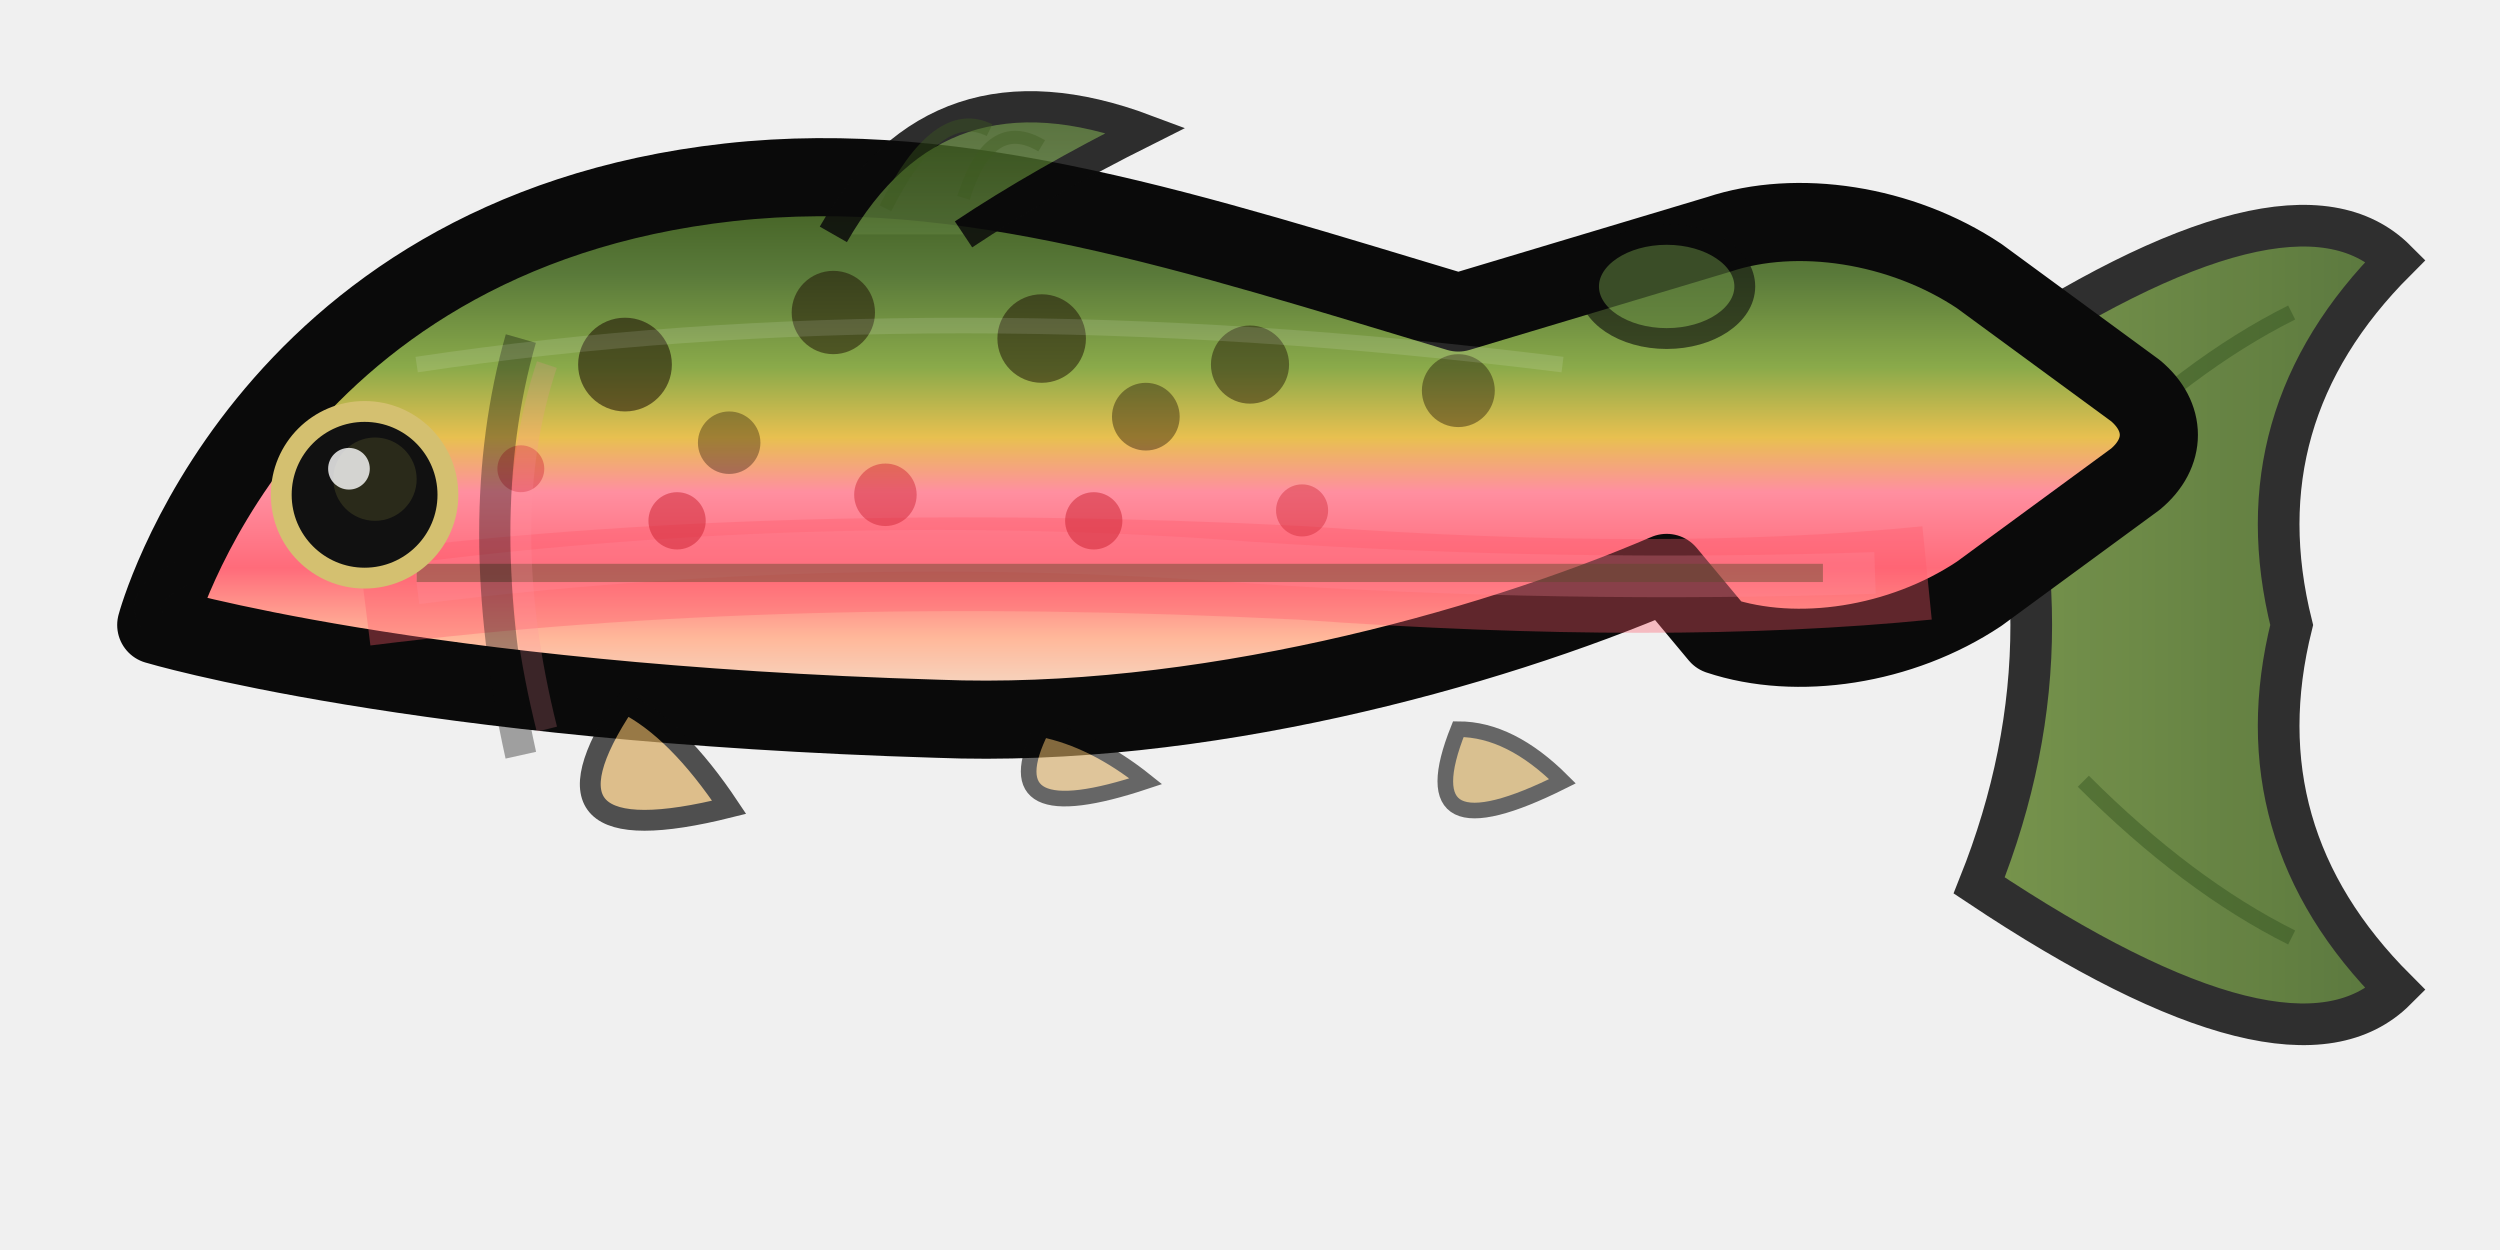
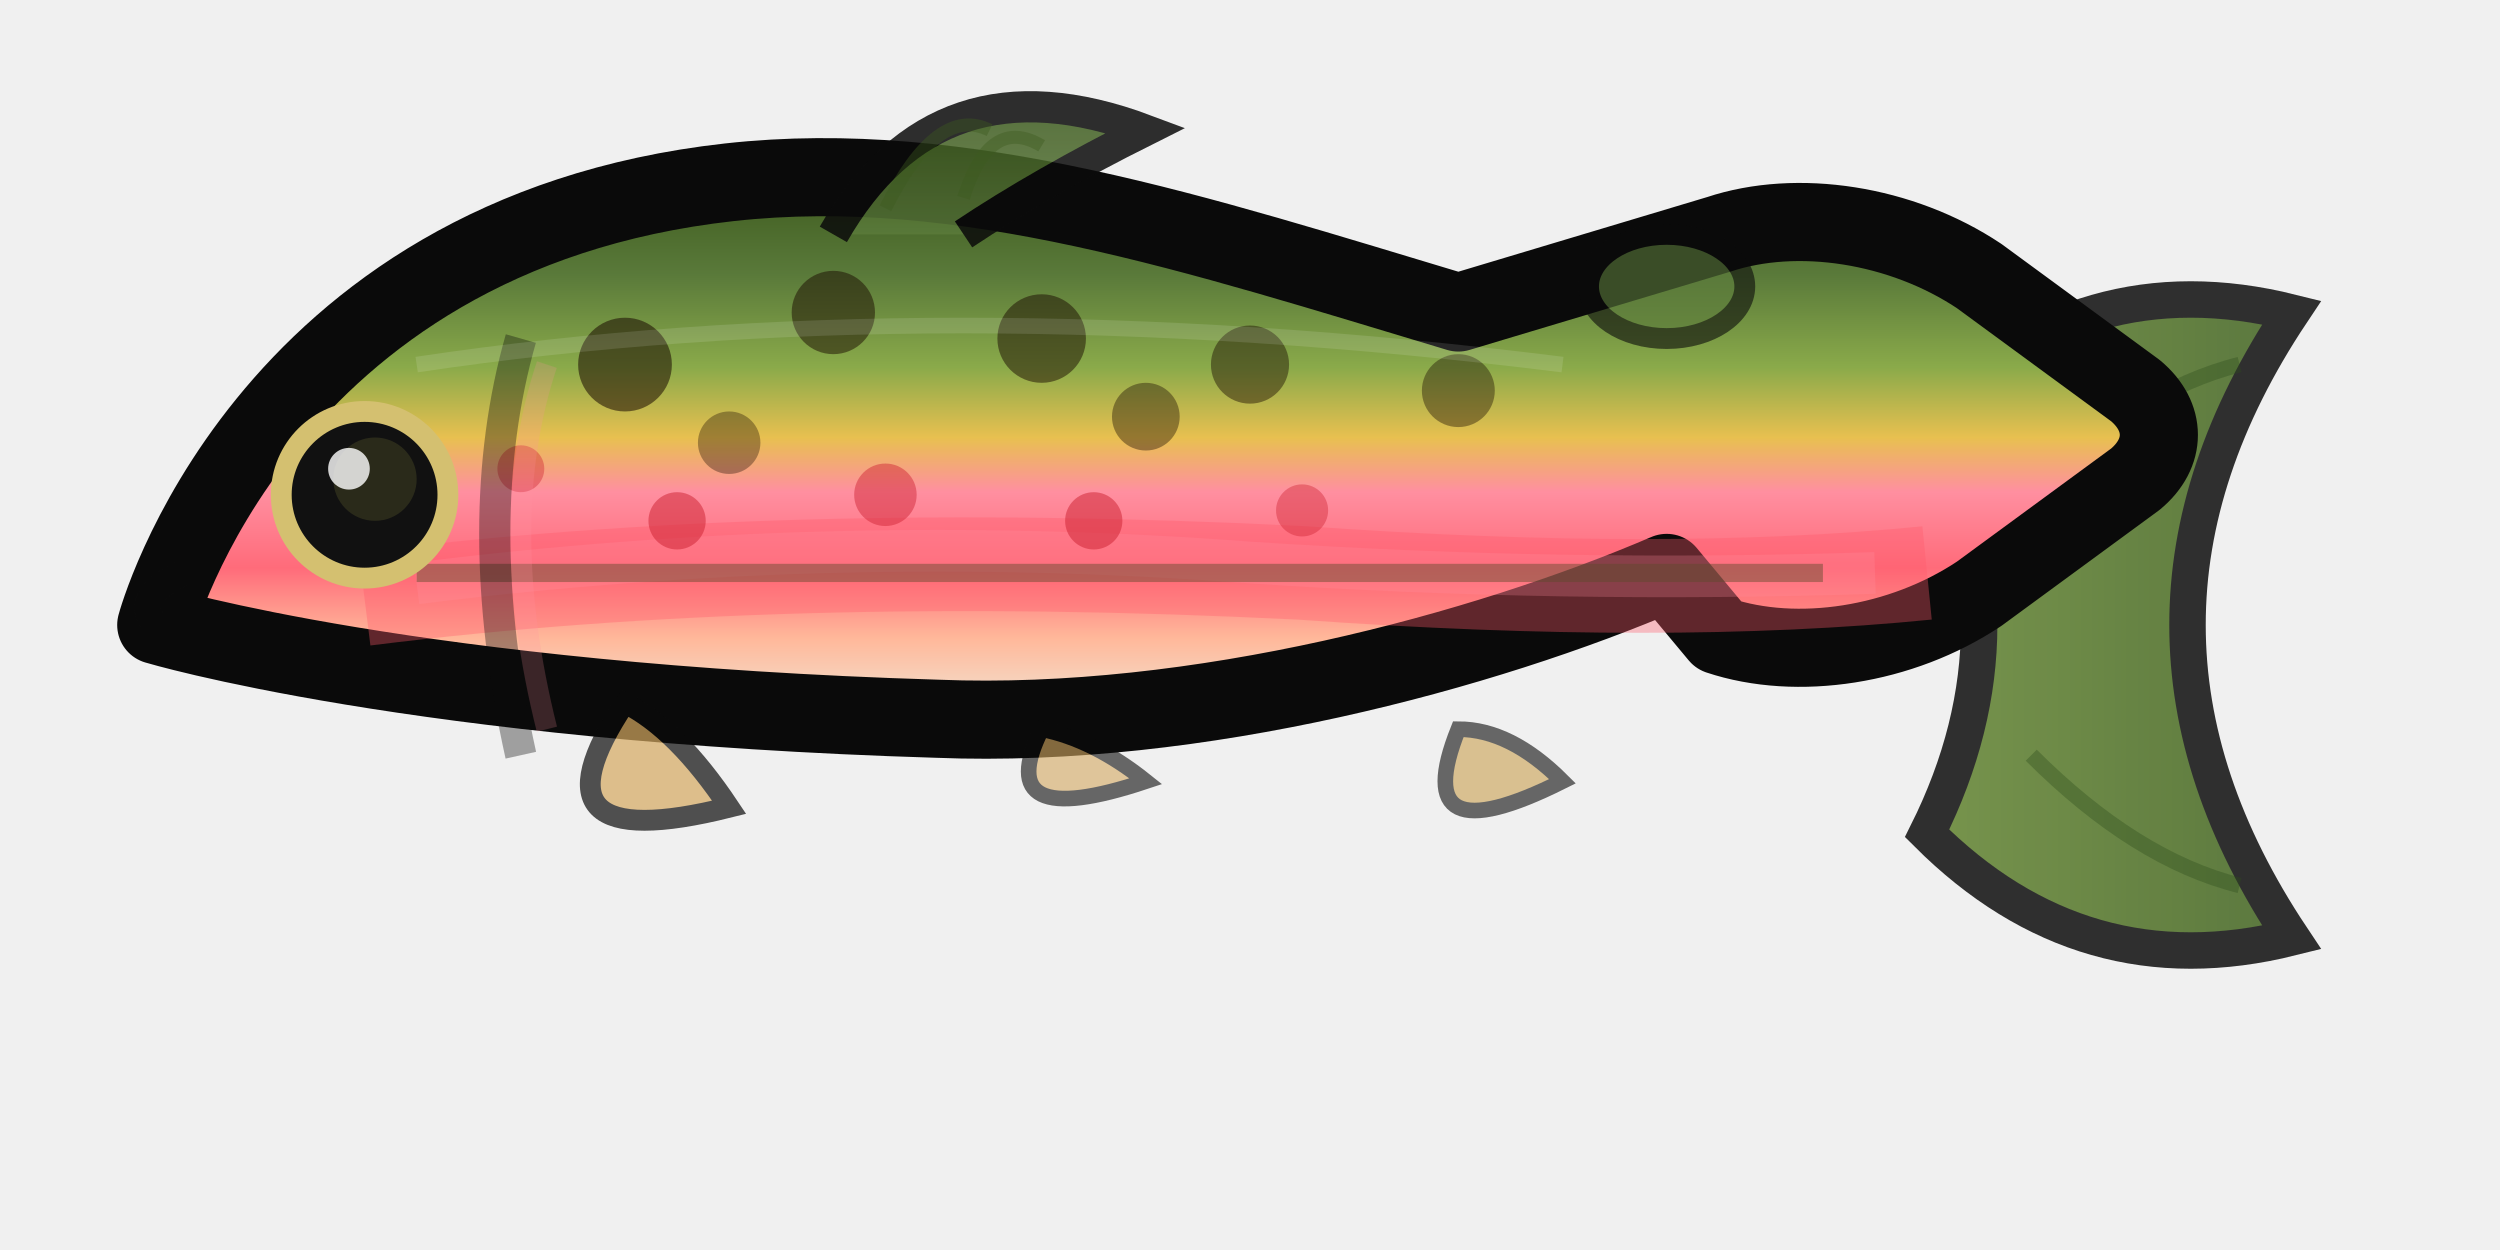
<svg xmlns="http://www.w3.org/2000/svg" width="48" height="24" viewBox="0 0 48 24">
  <defs>
    <linearGradient id="troutBody" x1="0" y1="0" x2="0" y2="1">
      <stop offset="0%" stop-color="#3d5a1e" />
      <stop offset="18%" stop-color="#5a7a3a" />
      <stop offset="35%" stop-color="#8aaa4a" />
      <stop offset="48%" stop-color="#e8c050" />
      <stop offset="58%" stop-color="#ff8fa0" />
      <stop offset="72%" stop-color="#ff6b7a" />
      <stop offset="85%" stop-color="#ffb89a" />
      <stop offset="100%" stop-color="#f0e8d8" />
    </linearGradient>
    <linearGradient id="tailFin" x1="0" y1="0" x2="1" y2="0">
      <stop offset="0%" stop-color="#6a8a3a" />
      <stop offset="100%" stop-color="#4a6a2a" />
    </linearGradient>
    <linearGradient id="dorsalFin" x1="0" y1="1" x2="0" y2="0">
      <stop offset="0%" stop-color="#5a7a3a" />
      <stop offset="100%" stop-color="#3d5a1e" />
    </linearGradient>
    <animateTransform id="swimBody" attributeName="transform" type="translate" values="0,0; 0.3,-0.15; 0,0; -0.3,0.15; 0,0" dur="2.5s" repeatCount="indefinite" />
  </defs>
  <g>
    <animateTransform attributeName="transform" type="translate" values="0,0; 0.4,-0.2; 0,0; -0.4,0.2; 0,0" dur="2.8s" repeatCount="indefinite" />
    <g>
-       <animateTransform attributeName="transform" type="rotate" values="0 40 12; 4 40 12; 0 40 12; -4 40 12; 0 40 12" dur="1.2s" repeatCount="indefinite" />
-       <path d="M38 7 Q44 3 46 5 Q43 8 44 12 Q43 16 46 19 Q44 21 38 17 Q40 12 38 7z" fill="url(#tailFin)" stroke="#1a1a1a" stroke-width="0.8" opacity="0.9" />
-       <path d="M40 9 Q42 7 44 6" stroke="#2a4a1a" stroke-width="0.3" fill="none" opacity="0.4" />
-       <path d="M40 15 Q42 17 44 18" stroke="#2a4a1a" stroke-width="0.3" fill="none" opacity="0.4" />
+       <animateTransform attributeName="transform" type="rotate" values="0 40 12; 3 40 12; 0 40 12; -3 40 12; 0 40 12" dur="1.4s" repeatCount="indefinite" />
+       <path d="M37 8 Q40 5 44 6 Q42 9 42 12 Q42 15 44 18 Q40 19 37 16 Q39 12 37 8z" fill="url(#tailFin)" stroke="#1a1a1a" stroke-width="0.7" opacity="0.9" />
+       <path d="M39 9.5 Q41 7.5 43 7" stroke="#2a4a1a" stroke-width="0.3" fill="none" opacity="0.35" />
+       <path d="M39 14.5 Q41 16.5 43 17" stroke="#2a4a1a" stroke-width="0.3" fill="none" opacity="0.35" />
    </g>
    <path d="M3 12C3 12 5 4.5 14 3.5c4.5-.5 9 1 14 2.5l5-1.5c1.5-.5 3.5-.2 5 .8l3 2.2c.6.5.6 1.2 0 1.7l-3 2.2c-1.5 1-3.5 1.3-5 .8L32 11c-3.5 1.5-9 3-14 2.8C8 13.5 3 12 3 12z" fill="url(#troutBody)" stroke="#0a0a0a" stroke-width="1.5" stroke-linejoin="round" />
    <path d="M7 11.5 Q15 10.5 25 11 Q32 11.5 37 11" stroke="#ff5a6a" stroke-width="1.8" fill="none" opacity="0.35" />
    <path d="M8 11.2 Q16 10.2 24 10.8 Q30 11.2 36 11" stroke="#ff8fa0" stroke-width="0.8" fill="none" opacity="0.25" />
    <path d="M8 11h27" stroke="#5a4a2a" stroke-width="0.35" opacity="0.45" />
    <circle cx="12" cy="7" r="0.9" fill="#1a0a00" opacity="0.55" />
    <circle cx="16" cy="6" r="0.8" fill="#1a0a00" opacity="0.5" />
    <circle cx="20" cy="6.5" r="0.85" fill="#1a0a00" opacity="0.5" />
    <circle cx="24" cy="7" r="0.75" fill="#1a0a00" opacity="0.45" />
    <circle cx="28" cy="7.5" r="0.7" fill="#1a0a00" opacity="0.4" />
    <circle cx="14" cy="8.5" r="0.6" fill="#1a0a00" opacity="0.35" />
    <circle cx="22" cy="8" r="0.65" fill="#1a0a00" opacity="0.4" />
    <circle cx="13" cy="10" r="0.55" fill="#cc2030" opacity="0.5" />
    <circle cx="17" cy="9.5" r="0.6" fill="#cc2030" opacity="0.45" />
    <circle cx="21" cy="10" r="0.55" fill="#cc2030" opacity="0.5" />
    <circle cx="25" cy="9.8" r="0.5" fill="#cc2030" opacity="0.4" />
    <circle cx="10" cy="9" r="0.45" fill="#cc2030" opacity="0.4" />
    <g>
      <animateTransform attributeName="transform" type="rotate" values="0 18 4; -2 18 4; 0 18 4; 2 18 4; 0 18 4" dur="3s" repeatCount="indefinite" />
      <path d="M16 4.5 Q18 1 22 2.5 Q20 3.5 18.5 4.5" fill="url(#dorsalFin)" stroke="#0a0a0a" stroke-width="0.6" opacity="0.85" />
      <path d="M17 4 Q18 2 19 2.5" stroke="#3d5a1e" stroke-width="0.25" fill="none" opacity="0.4" />
      <path d="M18.5 3.8 Q19 2.2 20 2.8" stroke="#3d5a1e" stroke-width="0.25" fill="none" opacity="0.4" />
    </g>
    <ellipse cx="32" cy="5.5" rx="1.5" ry="1" fill="#5a7a3a" stroke="#0a0a0a" stroke-width="0.4" opacity="0.6" />
    <g>
      <animateTransform attributeName="transform" type="rotate" values="0 13 14; 5 13 14; 0 13 14; -3 13 14; 0 13 14" dur="2s" repeatCount="indefinite" />
      <path d="M12 13.5 Q10 16.5 14 15.5 Q13 14 12 13.5z" fill="#d4a860" stroke="#0a0a0a" stroke-width="0.4" opacity="0.7" />
    </g>
    <path d="M20 14 Q19 16 22 15 Q21 14.2 20 14z" fill="#d4a860" stroke="#0a0a0a" stroke-width="0.3" opacity="0.6" />
    <path d="M28 14 Q27 16.5 30 15 Q29 14 28 14z" fill="#c9a050" stroke="#0a0a0a" stroke-width="0.3" opacity="0.6" />
    <path d="M10 6.5 Q9 10 10 14.5" stroke="#0a0a0a" stroke-width="0.6" fill="none" opacity="0.35" />
    <path d="M10.5 7 Q9.5 10 10.5 14" stroke="#ff8fa0" stroke-width="0.4" fill="none" opacity="0.2" />
    <circle cx="7" cy="9.5" r="1.6" fill="#111" stroke="#d4c070" stroke-width="0.4" />
    <circle cx="7.2" cy="9.2" r="0.8" fill="#2a2a1a" />
    <circle cx="6.7" cy="9" r="0.4" fill="#fff" opacity="0.8" />
    <path d="M3 12 Q2.5 11.5 3.5 11" stroke="#0a0a0a" stroke-width="0.5" fill="none" opacity="0.5" />
    <path d="M8 7 Q18 5.5 30 7" stroke="#fff" stroke-width="0.3" fill="none" opacity="0.12" />
  </g>
</svg>
